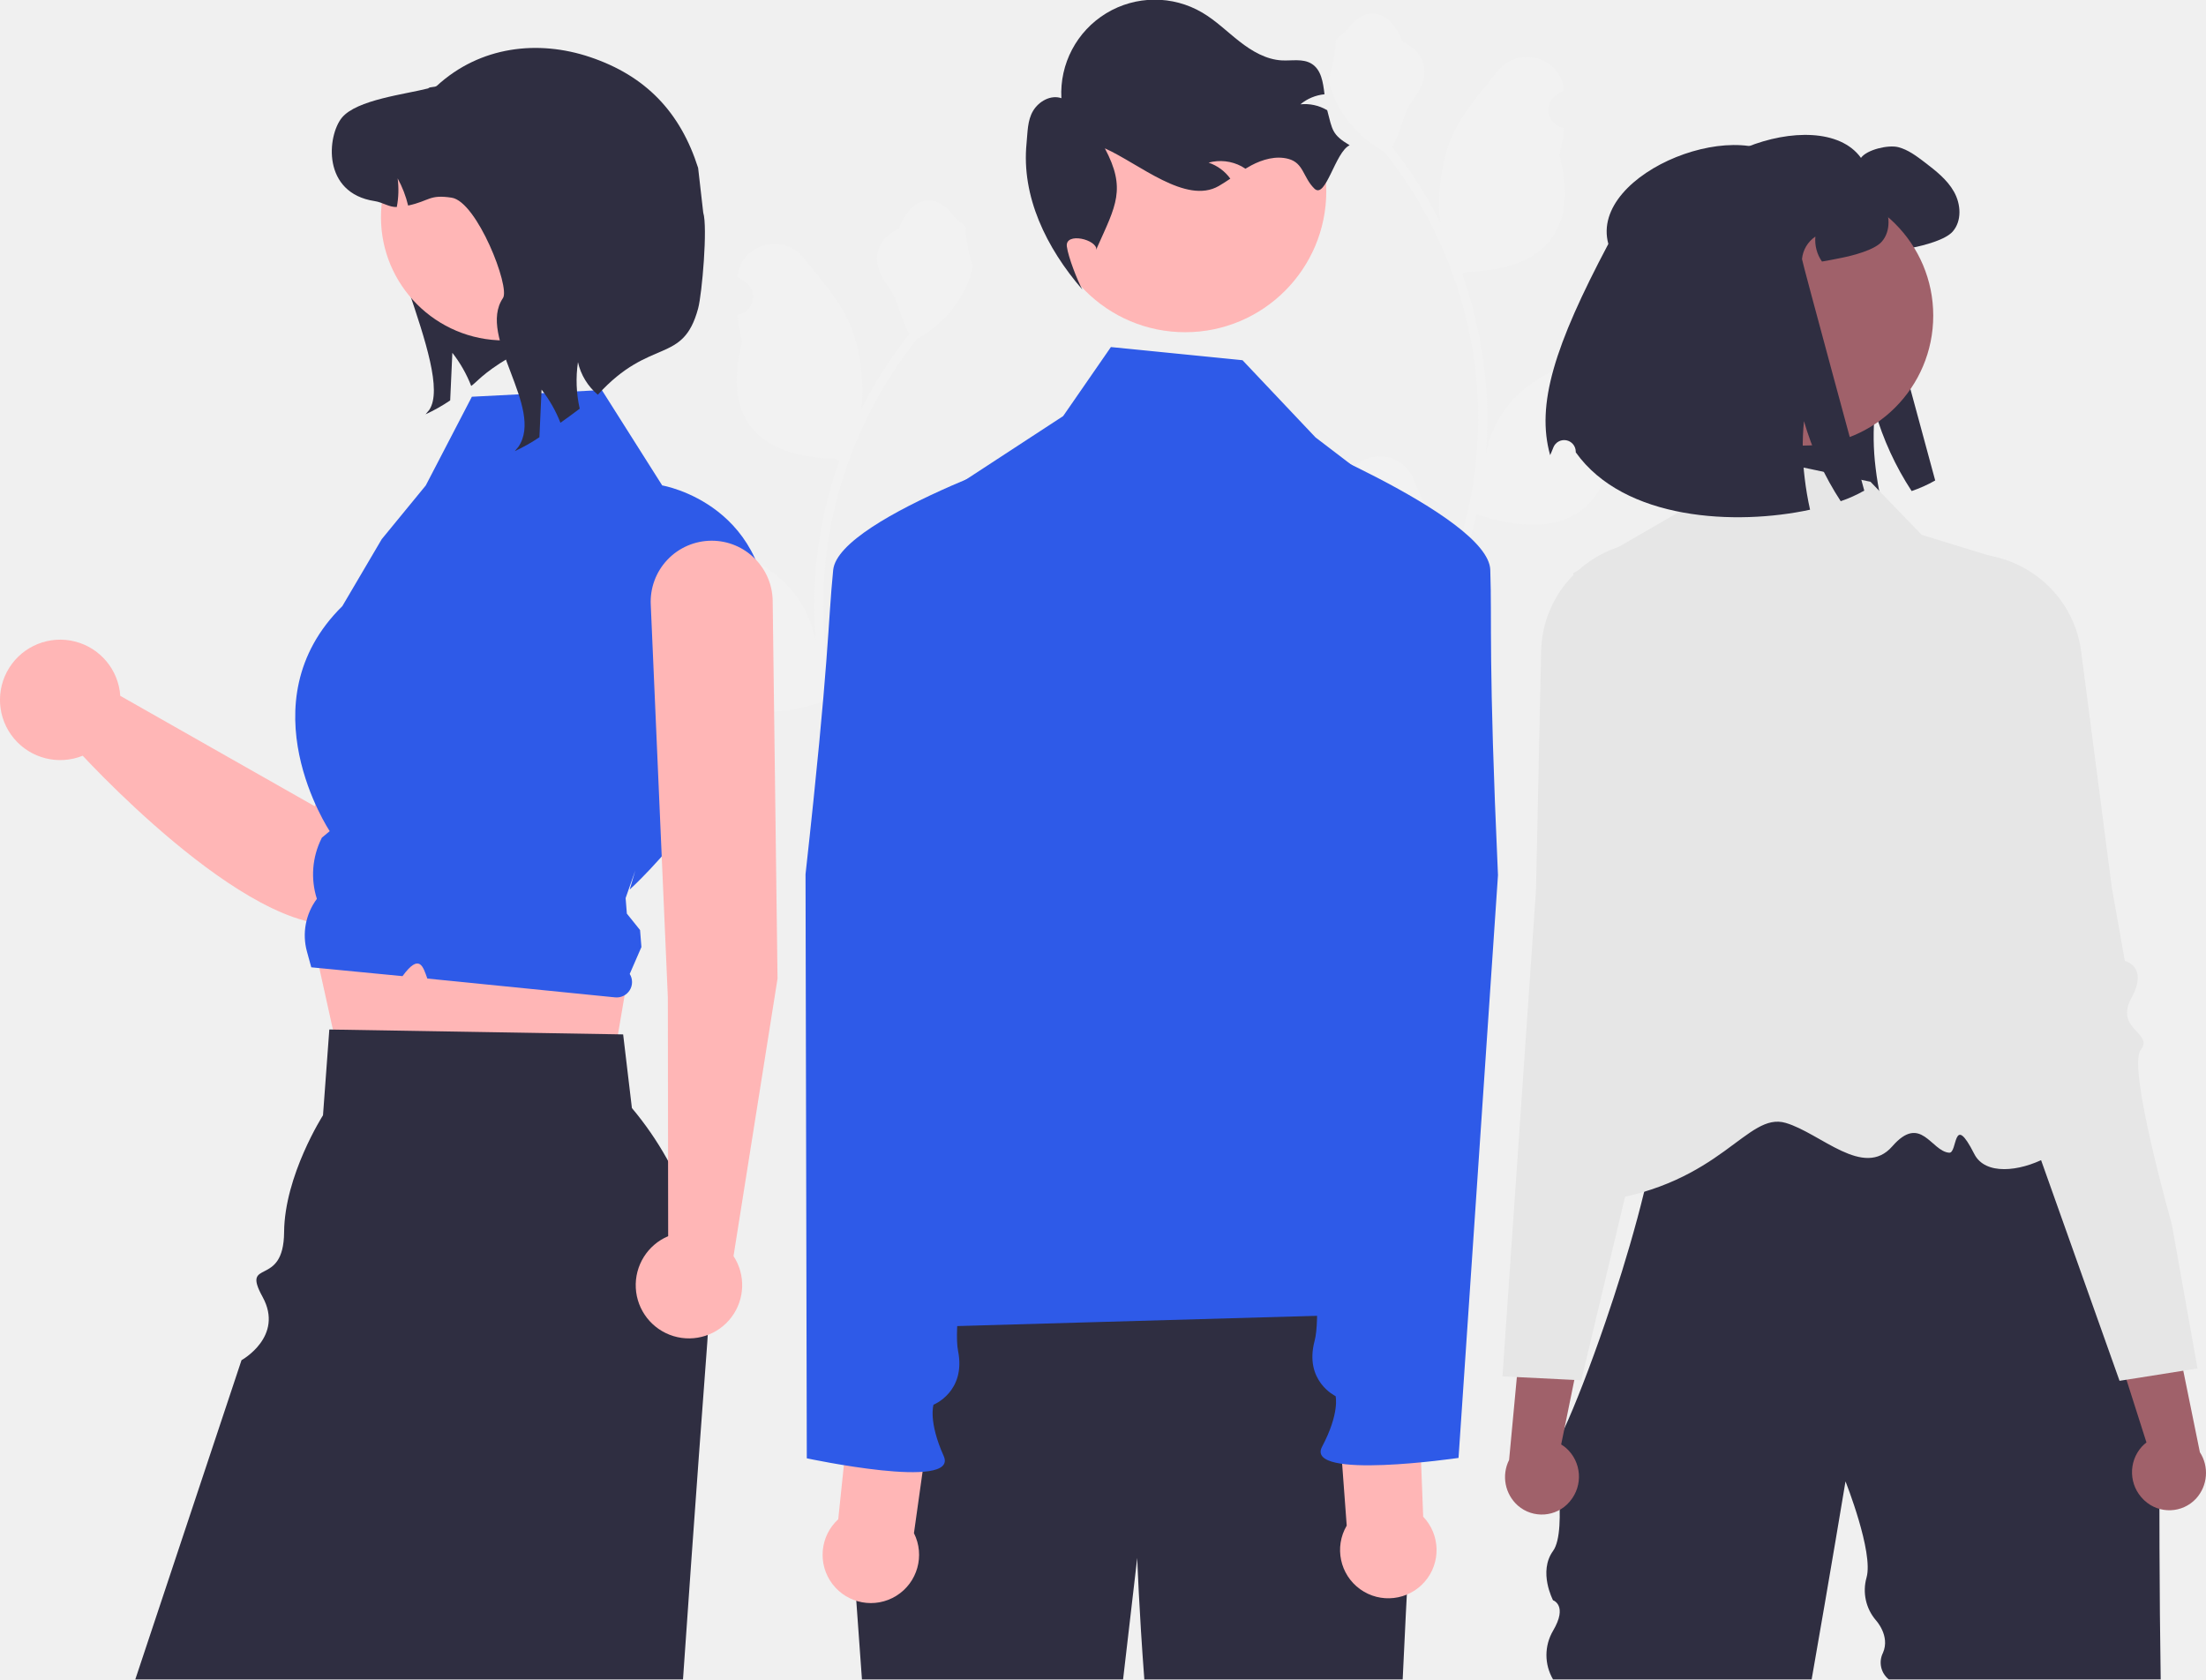
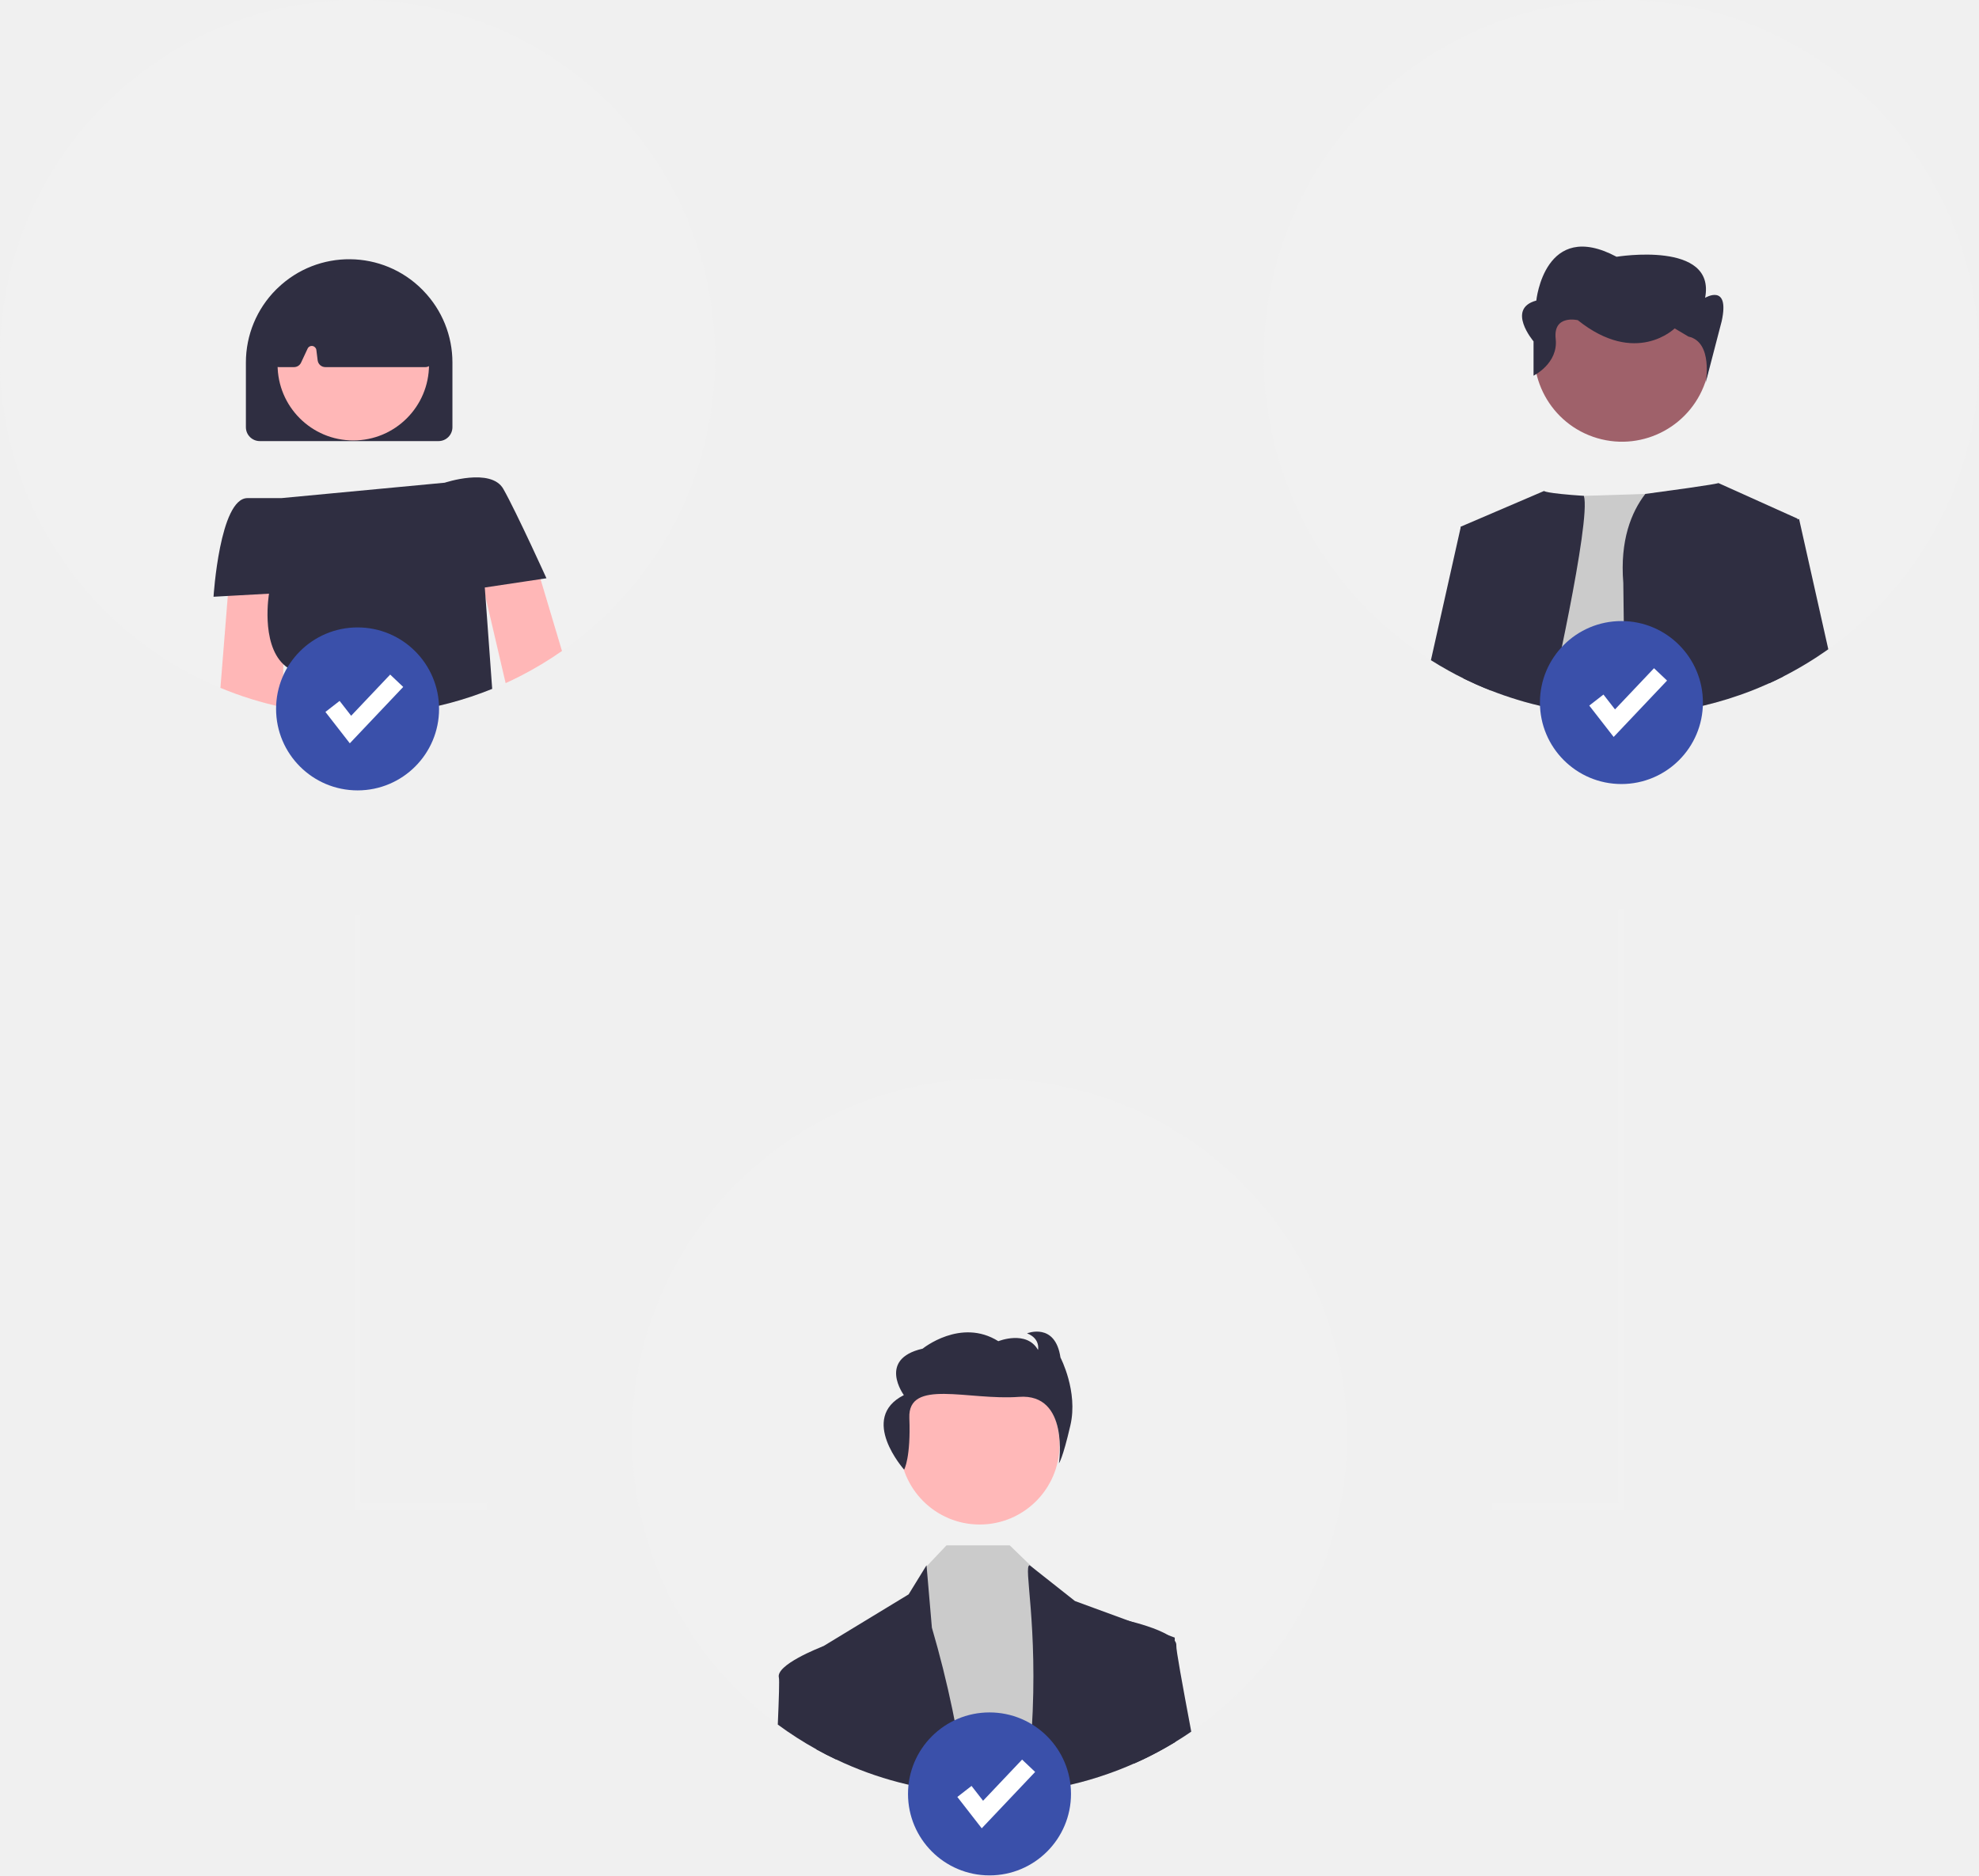
- <svg xmlns="http://www.w3.org/2000/svg" data-name="Layer 1" width="838" height="638.004" viewBox="0 0 838 638.004">
-   <path d="M689.135,323.255a5.09,5.09,0,0,0,3.689-8.823c-.128-.51-.22-.876-.349-1.387q.069-.167.139-.333c4.686-11.174,20.569-11.097,25.215.094,4.124,9.933,9.375,19.882,10.668,30.384a40.44,40.44,0,0,1-.71,13.908,162.132,162.132,0,0,0,14.748-67.338,156.487,156.487,0,0,0-.971-17.458q-.804-7.128-2.231-14.154a164.01,164.01,0,0,0-32.525-69.512,43.648,43.648,0,0,1-18.153-18.834,33.294,33.294,0,0,1-3.028-9.098c.884.116,3.332-13.343,2.666-14.169,1.232-1.869,3.436-2.798,4.781-4.621,6.69-9.07,15.906-7.486,20.717,4.839,10.278,5.187,10.378,13.79,4.071,22.065-4.012,5.264-4.564,12.387-8.084,18.023.362.464.739.913,1.101,1.376a165.069,165.069,0,0,1,17.229,27.295c-1.369-10.691.652-23.571,4.097-31.873,3.921-9.46,11.271-17.427,17.744-25.605,7.774-9.823,23.717-5.536,25.086,6.916q.02.181.039.362-1.442.814-2.823,1.727a6.905,6.905,0,0,0,2.784,12.565l.141.022a68.701,68.701,0,0,1-1.811,10.272c8.303,32.111-9.623,43.807-35.219,44.332-.565.29-1.116.579-1.681.855a168.487,168.487,0,0,1,9.069,42.681,159.804,159.804,0,0,1-.116,25.802l.043-.304a42.227,42.227,0,0,1,14.415-24.383c11.093-9.113,26.766-12.468,38.734-19.793,5.761-3.526,13.143,1.031,12.138,7.71q-.024.16-.049.32a46.377,46.377,0,0,0-5.201,2.506q-1.442.814-2.823,1.727a6.905,6.905,0,0,0,2.784,12.565l.141.022c.101.014.188.029.29.044a68.76,68.76,0,0,1-12.648,19.805c-5.192,28.032-27.491,30.691-51.344,22.528h-.015a168.437,168.437,0,0,1-11.315,33.032H690.148c-.145-.449-.275-.913-.406-1.362a45.926,45.926,0,0,0,11.185-.666c-2.999-3.68-5.998-7.389-8.997-11.069a2.511,2.511,0,0,1-.188-.217c-1.521-1.883-3.057-3.752-4.578-5.636l-.001-.002a67.271,67.271,0,0,1,1.971-17.137Z" transform="translate(-181 -130.9981)" fill="#f2f2f2" />
-   <path d="M818.913,219.81c-7.516-27.402,53.102-50.899,69.021-28.832,2.213-3.137,10.394-5.043,14.147-4.08s6.91,3.368,9.989,5.697c4.234,3.253,8.623,6.621,11.221,11.298,2.618,4.658,3.022,11.009-.5,15.051-2.791,3.214-11.029,5.293-15.225,6.14-2.926.597-5.389,1.078-7.506,1.424a14.352,14.352,0,0,1-2.502-9.489,11.648,11.648,0,0,0-5.081,8.546c-.058.712,23.655,87.96,23.655,87.96a51.72,51.72,0,0,1-8.95,4.023,112.545,112.545,0,0,1-13.954-30.411,97.453,97.453,0,0,0,.269,21.653,119.144,119.144,0,0,0,2.04,11.991c-28.178,6.082-70.56,4.081-88.999-21.788q-.005-.161-.009-.321a4.402,4.402,0,0,0-8.503-1.535c-.447,1.141-.859,2.129-1.226,2.915C791.428,280.843,798.376,258.613,818.913,219.81Z" transform="translate(-181 -130.9981)" fill="#2f2e41" />
-   <path d="M770.963,679.207v.897A3.809,3.809,0,0,1,770.963,679.207Z" transform="translate(-181 -130.9981)" fill="#2f2e41" />
-   <path d="M798.558,524.133a15.324,15.324,0,0,1,2.183-.424Q799.472,523.915,798.558,524.133Z" transform="translate(-181 -130.9981)" fill="#2f2e41" />
-   <path d="M797.919,524.295c.194-.054.409-.109.639-.163C798.344,524.188,798.138,524.229,797.919,524.295Z" transform="translate(-181 -130.9981)" fill="#2f2e41" />
-   <path d="M1001.79,768.998H898.504a8.213,8.213,0,0,1-2.211-10.115c2.822-6.471-2.708-12.384-2.708-12.384a17.567,17.567,0,0,1-3.54-16.191c2.737-9.558-7.988-36.535-7.988-36.535s-5.781,34.834-12.865,75.225H770.963a18.259,18.259,0,0,1,0-18.489c5.724-9.706,0-11.568,0-11.568s-5.724-10.862,0-18.748,0-40.088,0-40.088c.216,1.424,1.847-1.165,4.358-6.592,3.823-8.258,9.664-23.108,15.566-40.348,4.219-12.305,8.473-25.843,12.028-39.08h.009q1.398-5.216,2.649-10.337c1.631-6.696,3.029-13.202,4.09-19.311,2.304-13.159,3.063-24.463,1.294-31.814-1.467-6.118-4.677-9.492-10.216-8.914,2.968-.492,7.317-.958,12.676-1.398.966-.078,1.967-.155,3.003-.242,39.968-3.02,125.721-4.754,125.721-4.754L968.406,564.35l33.264,59.582S1000.764,703.86,1001.79,768.998Z" transform="translate(-181 -130.9981)" fill="#2f2e41" />
-   <path d="M891.547,314.02,831.033,301.183l-12.015,24.185L778.556,348.794s26.082,106.641,25.933,121.64c-.378,38.079-61.306,123.44-15.285,116.874s55.369-34.073,70.143-29.724c13.324,3.923,29.594,21.372,40.486,8.892s14.728,1.931,21.616,2.429c3.273.237,1.302-15.759,9.537.497s51.904-5.626,37.104-20.427c-24.65-24.65-29.66-206.361-29.66-206.361l-27.441-8.443Z" transform="translate(-181 -130.9981)" fill="#e6e6e6" />
-   <path d="M777.411,701.296a14.526,14.526,0,0,0-1.496-20.205,13.936,13.936,0,0,0-1.866-1.351l10.118-49.656-23.39-13.999-6.506,69.522a14.486,14.486,0,0,0,3.339,17.367,13.863,13.863,0,0,0,19.556-1.386Q777.29,701.443,777.411,701.296Z" transform="translate(-181 -130.9981)" fill="#a0616a" />
-   <path d="M850.037,439.552c-.147-1.596-2.183-2.321-5.005-3.322a30.95,30.95,0,0,1-7.999-3.788c-6.247-4.513-3.788-9.233-.388-15.756.664-1.268,1.355-2.589,2.002-3.961,1.924-4.064-1.139-20.83-9.121-49.84-2.459-8.931-2.451-15.238-4.15-19.423-1.691-4.185-5.082-6.247-14.324-6.679a42.251,42.251,0,0,0-30.416,10.812c-.224.198-.457.414-.682.621q-.634.595-1.243,1.217a42.22,42.22,0,0,0-12.27,29.027l-.043,1.855-1.907,88.634-5.358,77.78-7.386,107.143,5.471.268L779.048,655.228l2.649.129,6.282-26.352,7.559-31.711,2.778-11.649,8.62-36.137,4.021-16.886,2.459-10.311L814.417,518.1l4.884-20.467c.112-.431,11.347-44.757,24.299-52.169C848.432,442.702,850.175,441.097,850.037,439.552Z" transform="translate(-181 -130.9981)" fill="#e6e6e6" />
-   <path d="M995.355,700.768a14.526,14.526,0,0,1-.683-20.249,13.934,13.934,0,0,1,1.71-1.544L980.99,630.692l21.752-16.43,13.935,68.421a14.486,14.486,0,0,1-1.454,17.625,13.863,13.863,0,0,1-19.592.723Q995.491,700.901,995.355,700.768Z" transform="translate(-181 -130.9981)" fill="#a0616a" />
-   <path d="M1005.996,596S989.031,536.312,994.205,529.85s-10.106-7.723-3.522-19.757-2.504-14.047-2.504-14.047l-4.932-27.669-8.817-67.961-.267-2.021-2.564-19.772a42.341,42.341,0,0,0-16.696-28.617c-.233-.178-.471-.35-.709-.521q-1.628-1.172-3.327-2.172a42.263,42.263,0,0,0-28.106-5.339c-18.286,2.848-12.595,9.667-15.56,27.935-4.819,29.703-6.07,46.697-3.72,50.536.792,1.293,1.624,2.53,2.417,3.717,4.083,6.129,7.034,10.551,1.305,15.718a31.251,31.251,0,0,1-7.544,4.616c-2.693,1.304-4.643,2.24-4.616,3.843.03,1.553,1.934,2.955,7.031,5.179,6.177,2.703,12.811,12.923,18.245,23.363a257.88,257.88,0,0,1,11.518,25.899L978.54,634.137l7.618,21.422,2.628-.416,21.58-3.421,5.412-.857Z" transform="translate(-181 -130.9981)" fill="#e6e6e6" />
-   <circle cx="685.016" cy="119.908" r="49.37" fill="#a0616a" />
-   <path d="M791.967,223.66c-7.516-27.402,53.102-50.899,69.021-28.832,2.213-3.137,10.394-5.043,14.147-4.08s6.91,3.368,9.989,5.697c4.234,3.253,8.623,6.621,11.221,11.298,2.618,4.658,3.022,11.009-.5,15.051-2.791,3.214-11.029,5.293-15.225,6.14-2.926.597-5.389,1.078-7.506,1.424a14.352,14.352,0,0,1-2.502-9.489,11.648,11.648,0,0,0-5.081,8.546c-.058.712,23.655,87.96,23.655,87.96a51.72,51.72,0,0,1-8.95,4.023,112.545,112.545,0,0,1-13.954-30.411,97.453,97.453,0,0,0,.269,21.653,119.142,119.142,0,0,0,2.04,11.991c-28.178,6.082-70.56,4.081-88.999-21.788q-.005-.161-.009-.321a4.402,4.402,0,0,0-8.503-1.535c-.447,1.141-.859,2.129-1.226,2.915C764.482,284.693,771.43,262.462,791.967,223.66Z" transform="translate(-181 -130.9981)" fill="#2f2e41" />
-   <path d="M810.435,197.849" transform="translate(-181 -130.9981)" fill="#2f2e41" />
-   <path d="M547.121,394.255a5.09,5.09,0,0,1-3.689-8.823c.128-.51.22-.876.349-1.387q-.069-.167-.139-.333c-4.686-11.174-20.569-11.097-25.215.094-4.124,9.933-9.375,19.882-10.668,30.384a40.44,40.44,0,0,0,.71,13.908A162.132,162.132,0,0,1,493.721,360.76a156.49,156.49,0,0,1,.971-17.458q.804-7.128,2.231-14.154a164.01,164.01,0,0,1,32.525-69.512,43.648,43.648,0,0,0,18.153-18.834,33.295,33.295,0,0,0,3.028-9.098c-.884.116-3.332-13.343-2.666-14.169-1.232-1.869-3.436-2.798-4.781-4.621-6.69-9.07-15.906-7.486-20.717,4.839-10.278,5.187-10.378,13.79-4.071,22.065,4.012,5.264,4.564,12.387,8.084,18.023-.362.464-.739.913-1.101,1.376a165.069,165.069,0,0,0-17.229,27.295c1.369-10.691-.652-23.571-4.097-31.873-3.921-9.46-11.271-17.427-17.744-25.605-7.774-9.823-23.717-5.536-25.086,6.916q-.02.181-.039.362,1.442.814,2.823,1.727a6.905,6.905,0,0,1-2.784,12.565l-.141.022a68.7,68.7,0,0,0,1.811,10.272c-8.303,32.111,9.623,43.807,35.219,44.332.565.29,1.116.579,1.681.855a168.487,168.487,0,0,0-9.069,42.681,159.804,159.804,0,0,0,.116,25.802l-.043-.304A42.227,42.227,0,0,0,476.379,349.88c-11.093-9.113-26.766-12.468-38.734-19.793-5.761-3.526-13.143,1.031-12.138,7.71q.024.16.049.32a46.378,46.378,0,0,1,5.201,2.506q1.442.814,2.823,1.727a6.905,6.905,0,0,1-2.784,12.565l-.141.022c-.101.014-.188.029-.29.044A68.76,68.76,0,0,0,443.014,374.784c5.192,28.032,27.491,30.691,51.344,22.528h.015a168.437,168.437,0,0,0,11.315,33.032H546.108c.145-.449.275-.913.406-1.362a45.926,45.926,0,0,1-11.185-.666c2.999-3.68,5.998-7.389,8.997-11.069a2.513,2.513,0,0,0,.188-.217c1.521-1.883,3.057-3.752,4.578-5.636l.001-.002a67.271,67.271,0,0,0-1.971-17.137Z" transform="translate(-181 -130.9981)" fill="#f2f2f2" />
-   <path d="M358.516,190.979c-.917,2.138-29.204,1.909-30.5,3.812-9.989,14.697,26.018,77.23,16.03,91.946l-1.392,1.658a65.757,65.757,0,0,0,9.36-5.28c.267-6.024.534-12.066.82-18.09a49.721,49.721,0,0,1,7.167,12.6c2.326-1.639,4.233-4.678,14.201-10.656A62.515,62.515,0,0,1,388.017,255.598Z" transform="translate(-181 -130.9981)" fill="#2f2e41" />
-   <path d="M379.057,311.43a23.428,23.428,0,0,0-35.493,13.858L300.578,437.291,226.69,395.343a22.875,22.875,0,1,0-14.272,22.752c15.56,16.607,83.019,84.696,110.946,58.092,23.474-22.362,57.351-109.029,65.505-138.957A23.43,23.43,0,0,0,379.057,311.43Z" transform="translate(-181 -130.9981)" fill="#ffb6b6" />
-   <polygon points="117.341 349.883 130.906 411.195 230.098 420.167 239.214 366.781 117.341 349.883" fill="#ffb6b6" />
-   <path d="M449.858,638.108c-.045.879-.1,1.749-.163,2.628-.951,12.704-2.039,27.356-3.217,43.413-1.858,25.48-3.933,54.495-6.026,84.85H232.397l40.35-121.282s16.293-8.97,7.998-24.039,8.026-3.061,8.178-24.581,14.777-44.415,14.777-44.415l2.401-32.584,1.368.027,108.273,1.803,1.975.036,3.325,27.972A123.668,123.668,0,0,1,449.858,638.108Z" transform="translate(-181 -130.9981)" fill="#2f2e41" />
-   <path d="M360.25,281.716l49.373-2.543,22.932,36.236s43.148,7.214,40.157,58.058-52.498,95.46-52.498,95.46l2.116-7.255-3.675,10.502.471,5.897,5.014,6.245.516,6.458-4.442,10.219v0a5.839,5.839,0,0,1-5.536,8.9l-71.34-7.149c-1.624-4.468-2.927-9.814-9.438-.914l-6.72-.651-27.936-2.707-1.644-5.99a23.205,23.205,0,0,1,3.775-20.015v0a30.607,30.607,0,0,1,1.771-22.981l.134-.268,2.967-2.473s-32.457-48.762,4.803-85.488l14.954-25.422,16.732-20.414Z" transform="translate(-181 -130.9981)" fill="#2e5ae8" />
-   <circle cx="191.538" cy="82.509" r="46.819" fill="#ffb6b6" />
-   <path d="M408.097,280.953a22.548,22.548,0,0,1-7.549-12.391,48.446,48.446,0,0,0,.667,17.69c-2.535,1.906-4.994,3.717-7.32,5.357a49.721,49.721,0,0,0-7.167-12.6c-.286,6.024-.553,12.066-.82,18.09a65.755,65.755,0,0,1-9.36,5.28l1.392-1.658c9.989-14.716-15.86-41.804-5.871-56.501,2.802-4.118-9.855-36.657-19.501-38.125-8.578-1.296-8.216,1.182-16.527,2.993a41.589,41.589,0,0,0-3.984-10.313,34.075,34.075,0,0,1-.324,10.866c-2.955.114-5.279-1.768-8.426-2.249-20.073-3.069-18.033-24.781-12.448-31.663,5.604-6.862,24.209-8.921,32.787-11.152.782-.762,2.554-.286,3.336-1.01,16.439-15.045,38.426-17.537,58.212-10.868,21.1,7.111,34.256,20.875,41.008,42.092l1.937,16.98c1.737,5.46-.448,30.862-1.937,36.395C440.417,269.672,428.096,258.936,408.097,280.953Z" transform="translate(-181 -130.9981)" fill="#2f2e41" />
-   <path d="M476.363,502.769l-1.843-143.553a23.173,23.173,0,0,0-23.17-22.807h-0a23.173,23.173,0,0,0-23.14,24.402l6.486,149.058.123,90.739a20.222,20.222,0,1,0,24.827,7.561Z" transform="translate(-181 -130.9981)" fill="#ffb6b6" />
-   <path d="M718,688.492s-2.85,51.27-4.16,80.51H615.7c-2.02-26.61-2.7-46.16-2.7-46.16l-5.37,46.16h-99.2l-6.15-85.49,29.72-73.67s161.06-11.17,176,3C722.93,627.002,718,688.492,718,688.492Z" transform="translate(-181 -130.9981)" fill="#2f2e41" />
-   <circle cx="450.216" cy="72.599" r="53.607" fill="#ffb6b6" />
-   <path d="M693.7,186.178c-5.506,2.511-9.074,20.694-13.402,16.467s-4.039-9.729-9.874-11.289c-4.712-1.265-9.783.181-14.08,2.461-.767.402-1.511.84-2.236,1.275-.479-.32-.955-.621-1.466-.898a17.033,17.033,0,0,0-12.537-1.41,16.713,16.713,0,0,1,8.259,6.087c-1.438.964-2.895,1.93-4.386,2.787-12.45,7.185-30.166-8.438-43.271-14.307,8.209,15.404,4.167,21.784-2.961,37.715l-.246.907c.405-3.993-11.95-6.968-11.234-1.348.509,3.991,3.962,12.861,5.897,16.384-13.778-15.932-23.194-35.428-21.207-55.54.432-4.225.302-8.683,2.481-12.35,2.181-3.648,6.729-6.208,10.753-4.817a35.542,35.542,0,0,1,53.507-32.524c5.145,3.019,9.44,7.288,14.155,10.971,4.715,3.683,10.151,6.893,16.13,7.197,3.793.183,7.921-.743,11.18,1.221,3.775,2.28,4.421,7.052,4.988,11.645a17.014,17.014,0,0,0-9.167,3.815,16.648,16.648,0,0,1,10.022,2.15,1.036,1.036,0,0,1,.164.093C687.164,180.461,686.96,182.144,693.7,186.178Z" transform="translate(-181 -130.9981)" fill="#2f2e41" />
-   <path d="M508.668,635.777c45.651-53.435,30.231-121.4,12.113-190.008l3.448-101.354a31.004,31.004,0,0,1,14.029-24.902L584.861,289.068,603,262.842l50,5,27.726,29.322,30.691,23.43a50.843,50.843,0,0,1,18.792,51.39L700.839,504.804s12.284,68.855,4.789,76.46-26.808.004-11.493,8.54c18.38,10.245,35.092,8.354,25.791,17.655s2.47,22.232,2.47,22.232Z" transform="translate(-181 -130.9981)" fill="#2e5ae8" />
-   <path d="M528.186,713.436l7.611-54.221-30.367-8.669-6.007,57.612a18.329,18.329,0,1,0,28.763,5.278Z" transform="translate(-181 -130.9981)" fill="#ffb6b6" />
-   <path d="M586,298.842s-86.438,28.133-88.499,48.717S496.123,380.745,487,463.115l.481,221.883s57.952,12.408,52.008-.859-3.869-19.507-3.869-19.507,12.425-4.903,9.315-20.479,12.487-92.768,12.487-92.768L567.266,412.946Z" transform="translate(-181 -130.9981)" fill="#2e5ae8" />
-   <path d="M692.581,710.565l-4.05-54.602,30.869-6.666,2.228,57.881a18.329,18.329,0,1,1-29.047,3.387Z" transform="translate(-181 -130.9981)" fill="#ffb6b6" />
-   <path d="M661.99,293.078s84.415,33.723,85.126,54.398-.795,33.205,2.925,115.995l-14.983,221.377s-58.639,8.593-51.841-4.256,5.136-19.213,5.136-19.213-12.078-5.705-7.956-21.045S674,546.949,674,546.949l-.774-138.786Z" transform="translate(-181 -130.9981)" fill="#2e5ae8" />
+ <svg xmlns="http://www.w3.org/2000/svg" data-name="Layer 1" width="642" height="608.421" viewBox="0 0 642 608.421">
+   <path d="M511,261.79a115.853,115.853,0,0,1-49.69,95.19,114.45,114.45,0,0,1-13.55,8.15c-1.56.8-3.13,1.56-4.729,2.28-1.44.66-2.89,1.28-4.36,1.87a116.421,116.421,0,0,1-57.57,7.68q-5.07-.6-10.01-1.65c-.14-.03-.29-.06-.43-.09a113.319,113.319,0,0,1-20.15-6.27,116.012,116.012,0,1,1,160.49-107.16Z" transform="translate(-279 -145.7897)" fill="#f1f1f1" />
+   <path d="M416.36,240.14c-.1-.12-.21-.23-.32-.34a33.444,33.444,0,0,0-47.04-.48c-.07.06-.13.12-.19.18-.08.07-.15.14-.22.21a33.427,33.427,0,0,0-9.82,23.68v21a4.507,4.507,0,0,0,4.5,4.5h58a4.507,4.507,0,0,0,4.5-4.5v-21A33.348,33.348,0,0,0,416.36,240.14Z" transform="translate(-279 -145.7897)" fill="#2f2e41" />
+   <circle cx="114.614" cy="118.331" r="24.561" fill="#ffb7b7" />
+   <path d="M419.43,262.03l-2.9-20.26a2.537,2.537,0,0,0-.89-1.59,2.627,2.627,0,0,0-.53-.33c-14.85-6.95-29.91-6.95-44.76-.02a2.448,2.448,0,0,0-.55.35c-.06.05-.12.11-.18.17a2.532,2.532,0,0,0-.7,1.51l-1.94,20.29a2.505,2.505,0,0,0,.64,1.92,2.477,2.477,0,0,0,1.44.78,1.838,1.838,0,0,0,.41.04h4.92a2.523,2.523,0,0,0,2.27-1.44l2.13-4.56a1.494,1.494,0,0,1,2.84.45l.42,3.36a2.512,2.512,0,0,0,2.48,2.19H416.96a2.404,2.404,0,0,0,1.21-.32,2.532,2.532,0,0,0,.68-.54A2.506,2.506,0,0,0,419.43,262.03Z" transform="translate(-279 -145.7897)" fill="#2f2e41" />
+   <path d="M454.35,333.68l6.96,23.3a114.45,114.45,0,0,1-13.55,8.15c-1.56.8-3.13,1.56-4.729,2.28l-7.21-30.91-2.8-11.99,18-2Z" transform="translate(-279 -145.7897)" fill="#ffb7b7" />
+   <path d="M371.52,329.81l-.6,31.48-.26,13.93a113.319,113.319,0,0,1-20.15-6.27L352.9,339.13l.6-7.52Z" transform="translate(-279 -145.7897)" fill="#ffb7b7" />
+   <path d="M454.35,333.68l-18.08,2.71.22,2.97,2.18,29.92a116.421,116.421,0,0,1-57.57,7.68q-5.07-.6-10.01-1.65c1.48-6.22,2.76-11.82,1.18-12.92a11.979,11.979,0,0,1-1.35-1.1c-7.37-7.03-4.65-22.9-4.65-22.9L352.9,339.13l-4.63.26s2-32,11-32h11l53-5s15-5,19,2c2.1,3.67,5.84,11.45,8.93,18.03,2.8,5.98,5.07,10.97,5.07,10.97Z" transform="translate(-279 -145.7897)" fill="#2f2e41" />
+   <path d="M920.993,263.067a115.847,115.847,0,0,1-48.883,93.352c-.26.18-.53.37-.8.56-.28.2-.57.4-.86.59q-2.52,1.74-5.14,3.33-3.69,2.25-7.55,4.23c-.08.04-.17.08-.25.12q-2.219,1.14-4.479,2.16c-.05.02-.09.04-.14.06-.35.16-.72.33-1.08.48-2.79,1.24-5.64,2.37-8.54,3.37q-3.705,1.305-7.52,2.34a113.729,113.729,0,0,1-15.85,3.18,115.588,115.588,0,0,1-13.76.94c-.38.01-.76.01-1.14.01-2.51,0-5.01-.08-7.48-.24-2.16-.14-4.3-.33-6.42-.59-3.27-.39-6.5-.91-9.68-1.59-.14-.02-.28-.05-.42-.08-.11-.02-.23-.05-.34-.07-3.2-.67-6.35-1.49-9.44-2.43q-4.365-1.32-8.57-2.98c-.72-.28-1.43-.56-2.14-.86-1.77-.74-3.52-1.51-5.24-2.34-.5-.23-.99-.47-1.48-.71-1.66-.81-3.3-1.66-4.9-2.56q-2.895-1.605-5.69-3.37c-2.35-1.48-4.65-3.04-6.88-4.69a116.005,116.005,0,0,1,70.33-209.479C870.258,146.685,921.679,199.457,920.993,263.067Z" transform="translate(-279 -145.7897)" fill="#f1f1f1" />
+   <path d="M780.66,375.22c-3.2-.67-6.35-1.49-9.44-2.43l10.61-65.79,10.99-.34,19.93-.63,10.22-.32s7.25,31.86,12.78,67.95a113.729,113.729,0,0,1-15.85,3.18,115.588,115.588,0,0,1-13.76.94c-.38.01-.76.01-1.14.01-2.51,0-5.01-.08-7.48-.24-2.16-.14-4.3-.33-6.42-.59-3.27-.39-6.5-.91-9.68-1.59-.14-.02-.28-.05-.42-.08C780.89,375.27,780.77,375.24,780.66,375.22Z" transform="translate(-279 -145.7897)" fill="#cbcbcb" />
+   <path d="M781.42,375.37c-.14-.02-.28-.05-.42-.08-.11-.02-.23-.05-.34-.07-3.2-.67-6.35-1.49-9.44-2.43q-4.365-1.32-8.57-2.98c-.72-.28-1.43-.56-2.14-.86-1.77-.74-3.52-1.51-5.24-2.34-.5-.23-.99-.47-1.48-.71l-.88-49.26,27-11.57s.09.72,12.91,1.59C795.26,314.62,781.42,375.37,781.42,375.37Z" transform="translate(-279 -145.7897)" fill="#2f2e41" />
+   <path d="M862.12,314.31l-5.09,26.75.479,24.19q-2.219,1.14-4.479,2.16c-.05.02-.09.04-.14.06-.35.16-.72.33-1.08.48-2.79,1.24-5.64,2.37-8.54,3.37q-3.705,1.305-7.52,2.34a113.729,113.729,0,0,1-15.85,3.18,115.588,115.588,0,0,1-13.76.94l-.53-42.87c-1.12-13.82,2.59-22.96,7.14-28.88,24.25-3.24,23.71-3.53,23.71-3.53l25.71,11.57Z" transform="translate(-279 -145.7897)" fill="#2f2e41" />
+   <path d="M764.48,320.5l-1.83,49.31c-.72-.28-1.43-.56-2.14-.86-1.77-.74-3.52-1.51-5.24-2.34-.5-.23-.99-.47-1.48-.71-1.66-.81-3.3-1.66-4.9-2.56q-2.895-1.605-5.69-3.37l9.71-43.33Z" transform="translate(-279 -145.7897)" fill="#2f2e41" />
+   <path d="M872.11,356.42c-.26.18-.53.37-.8.56-.28.2-.57.4-.86.59q-2.52,1.74-5.14,3.33-3.69,2.25-7.55,4.23c-.08.04-.17.08-.25.12q-2.287,1.174-4.617,2.222l-.003-.002-1.83-49.48,11.06-3.68.51-.17Z" transform="translate(-279 -145.7897)" fill="#2f2e41" />
+   <ellipse cx="805.224" cy="260.493" rx="28.603" ry="28.529" transform="translate(49.71201 814.1164) rotate(-73.65991)" fill="#9f616a" />
+   <path d="M776.492,267.665V256.533s-8.977-10.572.898-13.236c0,0,2.693-26.632,26.032-14.204,0,0,32.316-5.326,28.725,13.316,0,0,8.079-4.867,5.386,7.561L832.325,269.991s2.515-13.224-5.564-15l-4.488-2.663s-12.567,12.428-31.418-2.663c0,0-8.079-1.928-7.181,6.061S776.492,267.665,776.492,267.665Z" transform="translate(-279 -145.7897)" fill="#2f2e41" />
+   <path d="M716,611.79a115.853,115.853,0,0,1-49.69,95.19c-.28.2-.57.4-.86.59q-2.52,1.74-5.14,3.33-3.69,2.25-7.55,4.23c-1.56.8-3.13,1.56-4.729,2.28-.4.18-.81.37-1.22.54-2.79,1.24-5.64,2.37-8.54,3.37a114.204,114.204,0,0,1-23.37,5.52,116.296,116.296,0,0,1-14.9.95c-2.51,0-5.01-.08-7.48-.24-2.16-.14-4.3-.33-6.42-.59-3.41-.41-6.78-.96-10.1-1.67-.11-.02-.23-.05-.34-.07a113.319,113.319,0,0,1-20.15-6.27c-1.77-.74-3.52-1.51-5.24-2.34q-3.255-1.53-6.38-3.27a116.009,116.009,0,1,1,172.11-101.55Z" transform="translate(-279 -145.7897)" fill="#f1f1f1" />
+   <circle cx="317.813" cy="468.686" r="25.903" fill="#ffb8b8" />
+   <path d="M586.1,726.96c-3.41-.41-6.78-.96-10.1-1.67l3.15-70.88.45-.47,6.45-6.81h20.51l7.57,7.33.64.63,16.19,15.51,7.31,50.72a114.204,114.204,0,0,1-23.37,5.52,116.296,116.296,0,0,1-14.9.95c-2.51,0-5.01-.08-7.48-.24C590.36,727.41,588.22,727.22,586.1,726.96Z" transform="translate(-279 -145.7897)" fill="#cbcbcb" />
+   <path d="M550.27,716.61q-3.255-1.53-6.38-3.27c-.21-19.2-.35-31.95-.35-31.95l2.44-1.49a.804.804,0,0,1,.09-.04l27.69-16.82,5.81-9.44.03.34,1.71,19.9a346.744,346.744,0,0,1,11.21,53.71c-2.16-.14-4.3-.33-6.42-.59-3.41-.41-6.78-.96-10.1-1.67-.11-.02-.23-.05-.34-.07a113.319,113.319,0,0,1-20.15-6.27C553.74,718.21,551.99,717.44,550.27,716.61Z" transform="translate(-279 -145.7897)" fill="#2f2e41" />
+   <path d="M638.27,721.32a114.204,114.204,0,0,1-23.37,5.52,91.267,91.267,0,0,1-1.21-19.55c2.16-34.53-2.82-53.69-.66-53.69l1.1.86,13.59,10.74,17.89,6.56h.01l12.31,4.51,2.17.8v1.03c.01,3.56.03,16.02.21,32.8q-3.69,2.25-7.55,4.23c-1.56.8-3.13,1.56-4.729,2.28-.4.18-.81.37-1.22.54C644.02,719.19,641.17,720.32,638.27,721.32Z" transform="translate(-279 -145.7897)" fill="#2f2e41" />
+   <path d="M572.308,622.58s2.201-3.865,1.689-16.776,19.15-5.609,35.578-6.841,12.951,21.556,12.951,21.556,1.185-1.355,3.723-12.353-3.224-21.958-3.224-21.958c-1.697-11.557-10.842-7.853-10.842-7.853,4.404,1.715,3.558,5.381,3.558,5.381-3.728-6.536-12.873-2.832-12.873-2.832-12.197-7.654-24.559,2.425-24.559,2.425-14.735,3.344-6.093,15.062-6.093,15.062C557.398,605.879,572.308,622.58,572.308,622.58Z" transform="translate(-279 -145.7897)" fill="#2f2e41" />
+   <path d="M531.32,705.28c.38-8.79.55-14.46.35-15.25-1.03-4.12,13.03-9.64,14.31-10.13a.804.804,0,0,1,.09-.04l2.86,1.53,1.34,35.22q-3.255-1.53-6.38-3.27A115.181,115.181,0,0,1,531.32,705.28Z" transform="translate(-279 -145.7897)" fill="#2f2e41" />
+   <path d="M660.31,710.9q-3.69,2.25-7.55,4.23c-1.56.8-3.13,1.56-4.729,2.28-.4.18-.81.37-1.22.54l-4.5-44.43,2.63-1.92s.24.06.67.16h.01c2.11.52,8.59,2.24,12.31,4.51a7.714,7.714,0,0,1,2.17,1.83,2.223,2.223,0,0,1,.51,1.58c-.12,1.16,1.88,12.16,4.84,27.89Q662.93,709.31,660.31,710.9Z" transform="translate(-279 -145.7897)" fill="#2f2e41" />
+   <polygon points="158.016 489.633 115 489.633 115 296.788 117 296.788 117 487.633 158.016 487.633 158.016 489.633" fill="#f1f1f1" />
+   <polygon points="527.008 489.633 483.992 489.633 483.992 487.633 525.008 487.633 525.008 295 527.008 295 527.008 489.633" fill="#f1f1f1" />
+   <circle cx="526" cy="227.921" r="26.436" fill="#3a50aa" />
+   <polygon points="523.481 239.081 515.568 228.907 520.17 225.328 523.916 230.145 536.573 216.785 540.805 220.794 523.481 239.081" fill="#fff" />
+   <circle cx="116" cy="229.984" r="26.436" fill="#3a50aa" />
+   <polygon points="113.481 241.144 105.568 230.97 110.17 227.391 113.916 232.208 126.573 218.848 130.805 222.857 113.481 241.144" fill="#fff" />
+   <circle cx="321" cy="581.984" r="26.436" fill="#3a50aa" />
+   <polygon points="318.481 593.144 310.568 582.97 315.17 579.391 318.916 584.208 331.573 570.848 335.805 574.857 318.481 593.144" fill="#fff" />
</svg>
